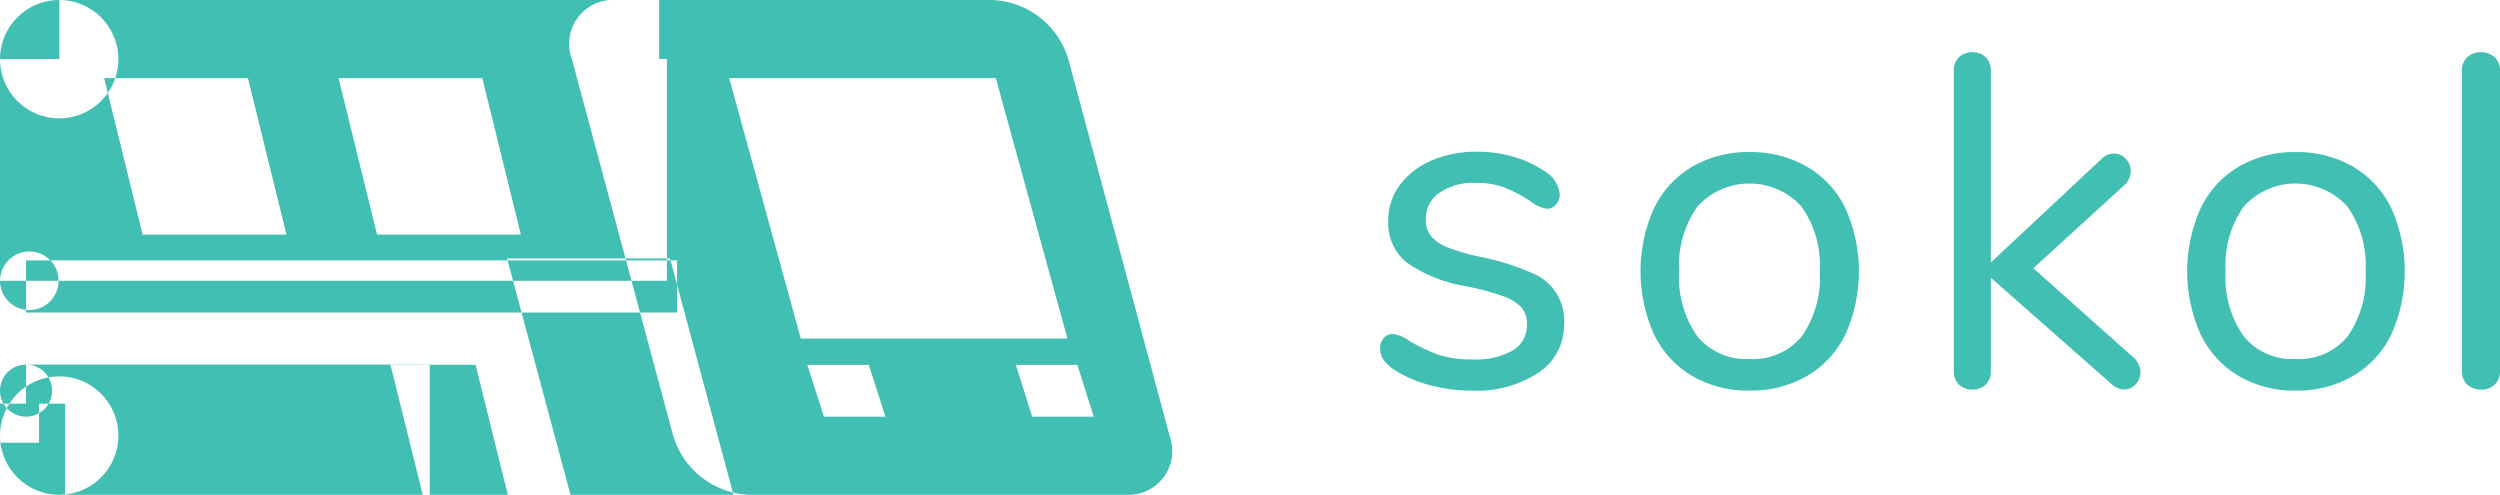
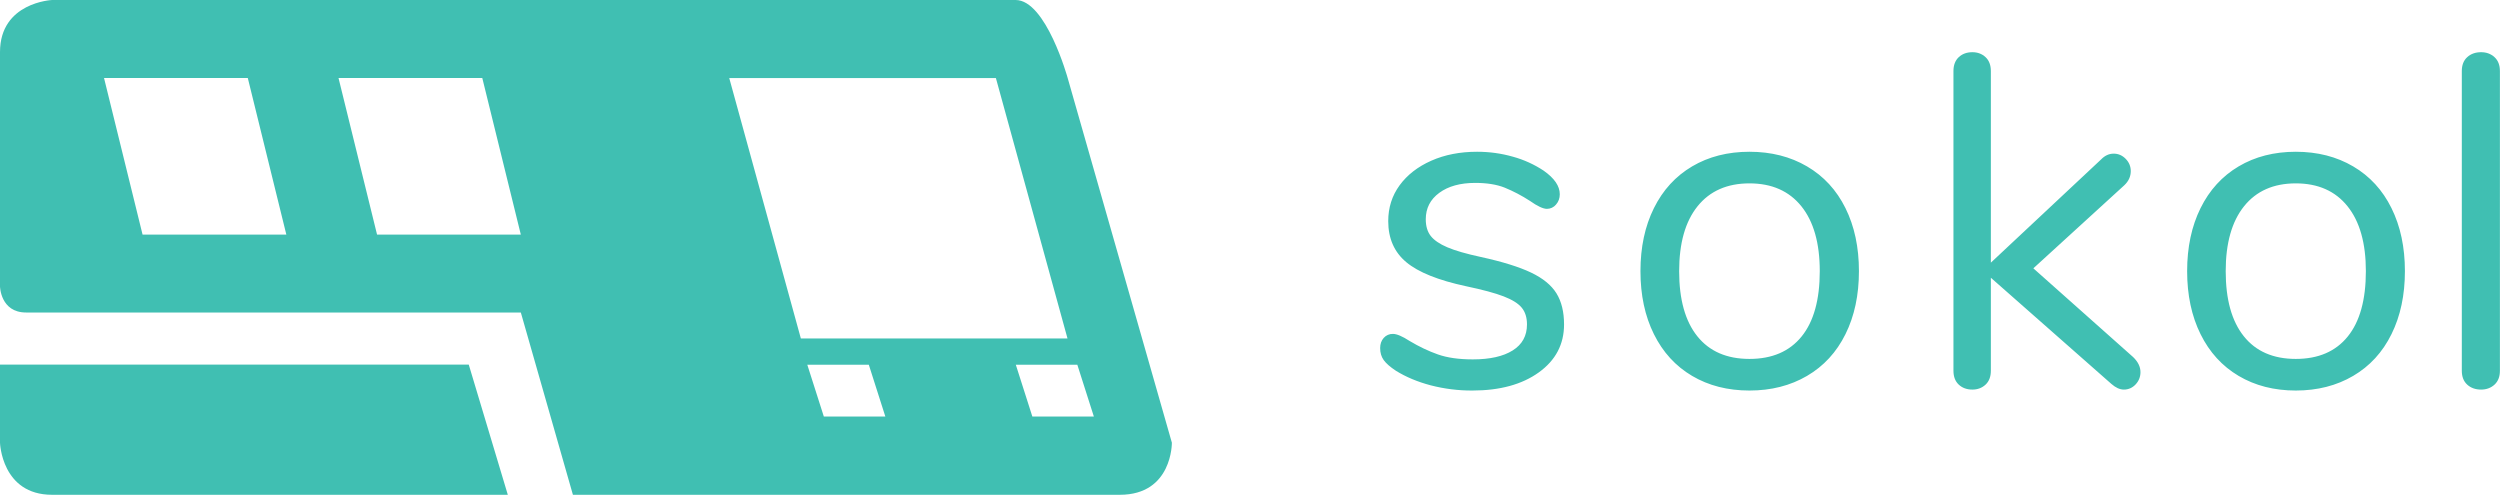
- <svg xmlns="http://www.w3.org/2000/svg" id="_-e-logo_top" data-name="-e-logo_top" width="96" height="19">
-   <defs>
-     <style>.cls-1{fill:#40bfb2;fill-rule:evenodd}</style>
-   </defs>
-   <path id="_2" data-name="2" class="cls-1" d="M108.627 22h14.51a3.182 3.182 0 0 1 2.886 2.269l3.888 14.463A1.683 1.683 0 0 1 128.245 41h-14.509a3.183 3.183 0 0 1-2.887-2.269l-3.889-14.462A1.683 1.683 0 0 1 108.627 22zm-21.354 0A2.273 2.273 0 1 1 85 24.274 2.273 2.273 0 0 1 87.273 22zm-1.133 9.656A1.125 1.125 0 1 1 85 32.781a1.133 1.133 0 0 1 1.141-1.125zM85 24.266h25.609v8.516H85v-8.516zM87.281 22h23.031v2.266H87.281V22zM86 32h25v2H86v-2zm18.471-.075h6.259L113.166 41h-6.259zM98 25h5.521L105 31.009h-5.521zm-9 0h5.521L96 31.009h-5.525zm24 0h10.239l2.751 10h-10.24zm3 11.01h2.363L119 38h-2.362zm8.007 0h2.363L127 38h-2.362z" transform="translate(-85 -22)" />
-   <path id="_3" data-name="3" class="cls-1" d="M141.538 37a4.271 4.271 0 0 0 2.554-.7 2.164 2.164 0 0 0 .968-1.839 1.96 1.96 0 0 0-1.269-1.993 9.24 9.24 0 0 0-1.925-.6 7.486 7.486 0 0 1-1.286-.372 1.588 1.588 0 0 1-.639-.435 1.012 1.012 0 0 1-.191-.643 1.2 1.2 0 0 1 .52-1.015 2.276 2.276 0 0 1 1.377-.381 3.092 3.092 0 0 1 1.132.181 5.827 5.827 0 0 1 .967.507 1.366 1.366 0 0 0 .657.308.45.45 0 0 0 .346-.163.573.573 0 0 0 .146-.4 1.179 1.179 0 0 0-.62-.906 4.12 4.12 0 0 0-1.177-.534 4.988 4.988 0 0 0-1.378-.19 4.3 4.3 0 0 0-1.761.344 2.944 2.944 0 0 0-1.213.942 2.27 2.27 0 0 0-.438 1.377 1.947 1.947 0 0 0 .692 1.58 5.439 5.439 0 0 0 2.3.924 9.919 9.919 0 0 1 1.441.389 1.662 1.662 0 0 1 .694.435.987.987 0 0 1 .2.643 1.107 1.107 0 0 1-.547 1 2.876 2.876 0 0 1-1.533.344 4.065 4.065 0 0 1-1.341-.19 6.079 6.079 0 0 1-1.086-.516 1.368 1.368 0 0 0-.639-.272.452.452 0 0 0-.355.154.562.562 0 0 0-.137.389.765.765 0 0 0 .137.462 1.786 1.786 0 0 0 .465.408 4.872 4.872 0 0 0 1.341.562 6.254 6.254 0 0 0 1.6.2zm10.641 0a4.3 4.3 0 0 0 2.211-.562 3.73 3.73 0 0 0 1.477-1.6 5.928 5.928 0 0 0 0-4.838 3.733 3.733 0 0 0-1.477-1.6 4.3 4.3 0 0 0-2.211-.562 4.248 4.248 0 0 0-2.2.562 3.737 3.737 0 0 0-1.468 1.6 5.928 5.928 0 0 0 0 4.838 3.735 3.735 0 0 0 1.468 1.6 4.246 4.246 0 0 0 2.2.562zm0-1.214a2.418 2.418 0 0 1-2-.87 3.915 3.915 0 0 1-.7-2.5 3.886 3.886 0 0 1 .707-2.491 2.7 2.7 0 0 1 3.986 0 3.88 3.88 0 0 1 .707 2.491 3.913 3.913 0 0 1-.7 2.51 2.43 2.43 0 0 1-2 .861zm14.731-.072l-3.83-3.414 3.493-3.189a.728.728 0 0 0 .249-.544.652.652 0 0 0-.195-.471.626.626 0 0 0-.461-.2.655.655 0 0 0-.479.217l-4.238 3.968v-7.352a.7.7 0 0 0-.2-.534.711.711 0 0 0-.5-.19.734.734 0 0 0-.523.19.692.692 0 0 0-.2.534v11.506a.691.691 0 0 0 .2.535.735.735 0 0 0 .523.19.712.712 0 0 0 .5-.19.7.7 0 0 0 .2-.535v-3.57l4.628 4.077a.741.741 0 0 0 .479.217.6.6 0 0 0 .452-.2.668.668 0 0 0 .186-.471.8.8 0 0 0-.284-.58zM173.158 37a4.275 4.275 0 0 0 2.2-.562 3.726 3.726 0 0 0 1.472-1.6 5.949 5.949 0 0 0 0-4.838 3.728 3.728 0 0 0-1.472-1.6 4.277 4.277 0 0 0-2.2-.562 4.222 4.222 0 0 0-2.194.562 3.739 3.739 0 0 0-1.463 1.6 5.938 5.938 0 0 0 0 4.838 3.737 3.737 0 0 0 1.463 1.6 4.22 4.22 0 0 0 2.194.562zm0-1.214a2.407 2.407 0 0 1-2-.87 3.927 3.927 0 0 1-.695-2.5 3.9 3.9 0 0 1 .7-2.491 2.686 2.686 0 0 1 3.974 0 3.9 3.9 0 0 1 .7 2.491 3.919 3.919 0 0 1-.695 2.51 2.418 2.418 0 0 1-2 .861zm7.116 1.178a.735.735 0 0 0 .515-.19.69.69 0 0 0 .211-.539V24.729a.69.69 0 0 0-.208-.534.734.734 0 0 0-.515-.19.759.759 0 0 0-.533.19.69.69 0 0 0-.207.534v11.506a.69.69 0 0 0 .207.535.76.76 0 0 0 .533.19z" transform="translate(-85 -22)" />
-   <path id="_1" data-name="1" class="cls-1" d="M87.273 36.453A2.273 2.273 0 1 1 85 38.727a2.273 2.273 0 0 1 2.273-2.274zM86 36a1 1 0 1 1-1 1 1 1 0 0 1 1-1zm-1 1.5h1.5V39H85v-1.5zm2.5-1.5h14v5h-14v-5zm12.494.008h3.266L104.5 41h-3.267zM86 36h1.5v1.5H86V36z" transform="translate(-85 -22)" />
+ <svg xmlns="http://www.w3.org/2000/svg" width="192" height="38">
+   <path fill="#40BFB2" fill-rule="evenodd" d="M191.578 29.54c-.277.253-.621.38-1.03.38-.433 0-.789-.127-1.065-.38-.278-.254-.416-.61-.416-1.069V5.458c0-.458.138-.815.416-1.069.276-.253.632-.38 1.065-.38.409 0 .753.127 1.03.38.276.254.415.611.415 1.069v23.013c0 .459-.139.815-.415 1.069zm-10.855-.671c-1.276.749-2.745 1.124-4.407 1.124-1.661 0-3.124-.375-4.389-1.124-1.264-.748-2.239-1.817-2.926-3.207-.686-1.389-1.029-3.002-1.029-4.838 0-1.836.343-3.448 1.029-4.838.687-1.389 1.662-2.458 2.926-3.207 1.265-.749 2.728-1.124 4.389-1.124 1.662 0 3.131.375 4.407 1.124 1.276.749 2.258 1.818 2.944 3.207.687 1.39 1.03 3.002 1.03 4.838 0 1.836-.343 3.449-1.03 4.838-.686 1.39-1.668 2.459-2.944 3.207zm-.433-13.028c-.939-1.171-2.264-1.758-3.974-1.758-1.71 0-3.034.587-3.973 1.758-.939 1.172-1.409 2.833-1.409 4.983 0 2.175.463 3.841 1.391 5.001.926 1.16 2.258 1.74 3.991 1.74 1.734 0 3.065-.574 3.992-1.722.927-1.147 1.391-2.82 1.391-5.019 0-2.15-.47-3.811-1.409-4.983zM163.111 29.92c-.307 0-.626-.145-.957-.435l-9.256-8.154v7.14c0 .459-.136.815-.408 1.069-.272.253-.609.38-1.011.38-.425 0-.774-.127-1.046-.38-.272-.254-.408-.61-.408-1.069V5.458c0-.458.136-.815.408-1.069.272-.253.621-.38 1.046-.38.402 0 .739.127 1.011.38.272.254.408.611.408 1.069v14.714l8.476-7.937c.283-.29.603-.435.957-.435.355 0 .662.134.922.399.26.266.39.58.39.942 0 .411-.165.774-.496 1.087l-6.986 6.379 7.66 6.813c.378.362.567.749.567 1.159 0 .363-.124.677-.372.943-.248.265-.55.398-.905.398zm-24.331-1.051c-1.281.749-2.754 1.124-4.421 1.124-1.667 0-3.135-.375-4.404-1.124-1.268-.748-2.246-1.817-2.935-3.207-.689-1.389-1.033-3.002-1.033-4.838 0-1.836.344-3.448 1.033-4.838.689-1.389 1.667-2.458 2.935-3.207 1.269-.749 2.737-1.124 4.404-1.124 1.667 0 3.14.375 4.421 1.124 1.28.749 2.265 1.818 2.953 3.207.689 1.39 1.033 3.002 1.033 4.838 0 1.836-.344 3.449-1.033 4.838-.688 1.39-1.673 2.459-2.953 3.207zm-.435-13.028c-.942-1.171-2.271-1.758-3.986-1.758-1.716 0-3.045.587-3.987 1.758-.942 1.172-1.413 2.833-1.413 4.983 0 2.175.465 3.841 1.395 5.001.93 1.16 2.265 1.74 4.005 1.74 1.739 0 3.074-.574 4.004-1.722.93-1.147 1.395-2.82 1.395-5.019 0-2.15-.471-3.811-1.413-4.983zm-27.186 3.153c.596.254 1.454.502 2.573.743 1.655.362 2.938.761 3.851 1.196.912.435 1.563.966 1.952 1.594.389.629.584 1.426.584 2.392 0 1.522-.645 2.749-1.934 3.678-1.29.931-2.993 1.396-5.109 1.396a12.49 12.49 0 0 1-3.194-.399c-1.01-.266-1.904-.64-2.682-1.123-.438-.29-.748-.562-.931-.816-.182-.254-.273-.561-.273-.924 0-.314.091-.573.273-.779a.91.91 0 0 1 .712-.308c.292 0 .717.181 1.277.543.73.435 1.454.78 2.172 1.033.717.254 1.611.381 2.682.381 1.314 0 2.336-.229 3.066-.689.729-.458 1.094-1.123 1.094-1.993 0-.531-.133-.96-.401-1.286-.268-.327-.73-.616-1.387-.87s-1.618-.513-2.883-.779c-2.141-.459-3.674-1.075-4.598-1.848-.925-.773-1.387-1.824-1.387-3.153 0-1.039.292-1.957.876-2.755.584-.797 1.392-1.425 2.427-1.884 1.033-.459 2.208-.689 3.522-.689.948 0 1.866.127 2.755.381a8.24 8.24 0 0 1 2.354 1.069c.827.58 1.241 1.184 1.241 1.812 0 .314-.098.58-.292.797a.9.9 0 0 1-.694.326c-.292 0-.73-.204-1.314-.616a11.668 11.668 0 0 0-1.934-1.014c-.608-.242-1.363-.363-2.262-.363-1.144 0-2.063.254-2.756.761-.693.508-1.04 1.184-1.04 2.03 0 .532.128.96.383 1.286.256.326.681.616 1.277.87zM86 38H44l-4-14H2c-1.965 0-2-2-2-2V4C0 .176 4 0 4 0h74c2.34 0 4 6 4 6l8 28s.047 4-4 4zM19.031 5.992H7.99l2.959 12.025h11.042l-2.96-12.025zm18.009 0H25.998l2.96 12.025h11.041L37.04 5.992zM63.27 31.99h4.724l-1.269-3.977h-4.724l1.269 3.977zM76.484 5.993H56.005l5.501 20.003h20.479L76.484 5.993zm6.255 22.02h-4.724l1.269 3.977h4.724l-1.269-3.977zM39 38H4c-3.883 0-4-4-4-4v-6h36l3 10z" />
</svg>
